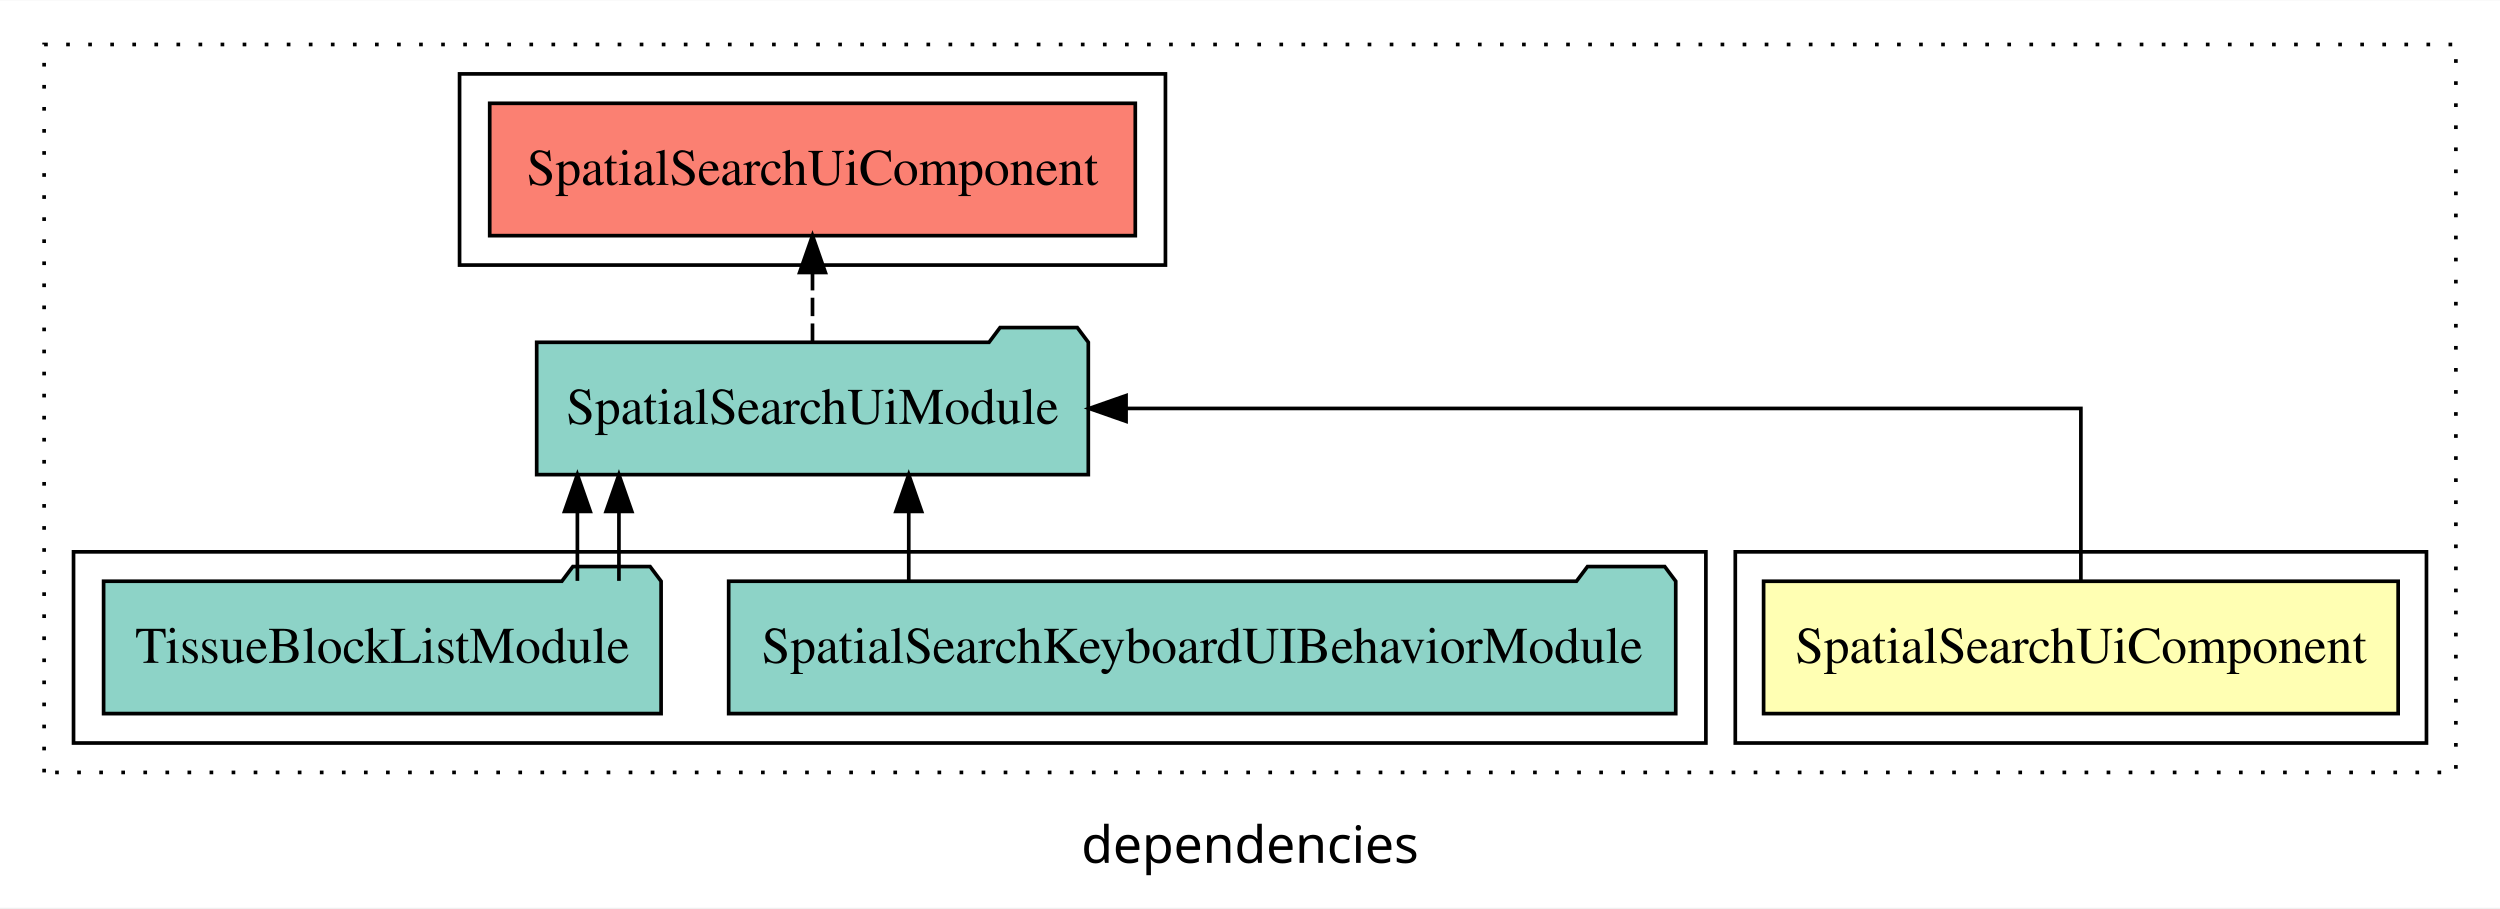
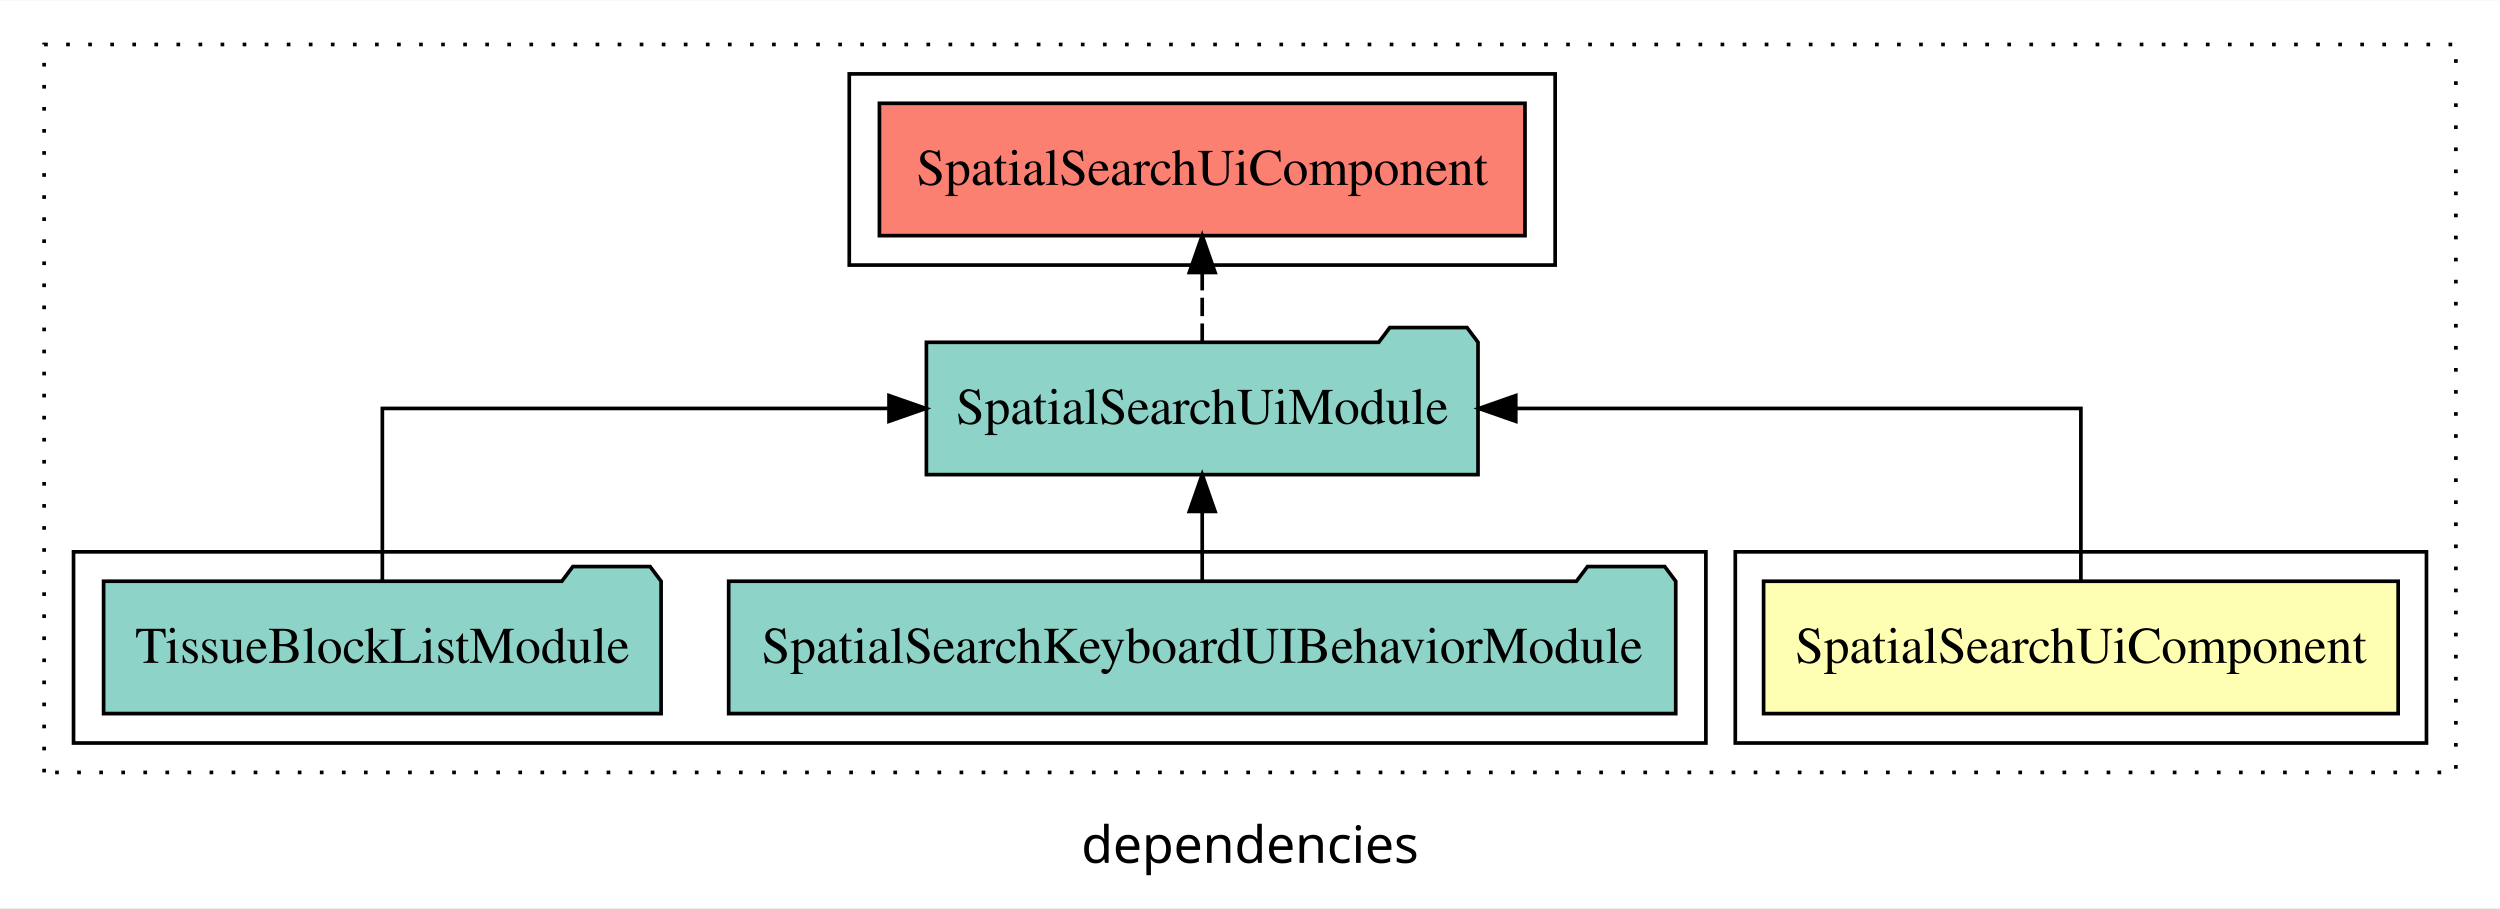
<svg xmlns="http://www.w3.org/2000/svg" width="680pt" height="247pt" viewBox="0.00 0.00 680.00 246.80">
  <g id="graph0" class="graph" transform="scale(1 1) rotate(0) translate(4 242.8)">
    <polygon fill="white" stroke="transparent" points="-4,4 -4,-242.8 676,-242.8 676,4 -4,4" />
    <text text-anchor="middle" x="336" y="-8.2" font-family="sans-serif" font-size="14.00">dependencies</text>
    <g id="clust1" class="cluster">
      <polygon fill="none" stroke="black" stroke-dasharray="1,5" points="8,-32.8 8,-230.8 664,-230.8 664,-32.8 8,-32.8" />
    </g>
    <g id="clust2" class="cluster">
      <polygon fill="none" stroke="black" points="468,-40.8 468,-92.8 656,-92.8 656,-40.8 468,-40.8" />
    </g>
    <g id="clust5" class="cluster">
-       <polygon fill="none" stroke="black" points="121,-170.8 121,-222.8 313,-222.8 313,-170.8 121,-170.8" />
+       <polygon fill="none" stroke="black" points="227,-170.8 227,-222.8 419,-222.8 419,-170.8 227,-170.8" />
    </g>
    <g id="clust4" class="cluster">
      <polygon fill="none" stroke="black" points="16,-40.8 16,-92.8 460,-92.8 460,-40.8 16,-40.8" />
    </g>
    <g id="node1" class="node">
      <polygon fill="#ffffb3" stroke="black" points="648.3,-84.8 475.7,-84.8 475.7,-48.8 648.3,-48.8 648.3,-84.8" />
      <text text-anchor="middle" x="562" y="-62.6" font-family="Times,serif" font-size="14.00">SpatialSearchUiComponent</text>
    </g>
    <g id="node2" class="node">
-       <polygon fill="#8dd3c7" stroke="black" points="292.02,-149.8 289.02,-153.8 268.02,-153.8 265.02,-149.8 141.98,-149.8 141.98,-113.8 292.02,-113.8 292.02,-149.8" />
-       <text text-anchor="middle" x="217" y="-127.6" font-family="Times,serif" font-size="14.00">SpatialSearchUiModule</text>
+       <polygon fill="#8dd3c7" stroke="black" points="398.02,-149.8 395.02,-153.8 374.02,-153.8 371.02,-149.8 247.98,-149.8 247.98,-113.8 398.02,-113.8 398.02,-149.8" />
+       <text text-anchor="middle" x="323" y="-127.6" font-family="Times,serif" font-size="14.00">SpatialSearchUiModule</text>
    </g>
    <g id="edge1" class="edge">
-       <path fill="none" stroke="black" d="M562,-84.91C562,-104.14 562,-131.8 562,-131.8 562,-131.8 302.29,-131.8 302.29,-131.8" />
-       <polygon fill="black" stroke="black" points="302.29,-128.3 292.29,-131.8 302.29,-135.3 302.29,-128.3" />
+       <path fill="none" stroke="black" d="M562,-84.91C562,-104.14 562,-131.8 562,-131.8 562,-131.8 408.29,-131.8 408.29,-131.8" />
+       <polygon fill="black" stroke="black" points="408.29,-128.3 398.29,-131.8 408.29,-135.3 408.29,-128.3" />
    </g>
    <g id="node5" class="node">
-       <polygon fill="#fb8072" stroke="black" points="304.8,-214.8 129.2,-214.8 129.2,-178.8 304.8,-178.8 304.8,-214.8" />
-       <text text-anchor="middle" x="217" y="-192.6" font-family="Times,serif" font-size="14.00">SpatialSearchUiComponent </text>
+       <polygon fill="#fb8072" stroke="black" points="410.8,-214.8 235.2,-214.8 235.2,-178.8 410.8,-178.8 410.8,-214.8" />
+       <text text-anchor="middle" x="323" y="-192.6" font-family="Times,serif" font-size="14.00">SpatialSearchUiComponent </text>
    </g>
-     <g id="edge5" class="edge">
-       <path fill="none" stroke="black" stroke-dasharray="5,2" d="M217,-149.91C217,-149.91 217,-168.79 217,-168.79" />
-       <polygon fill="black" stroke="black" points="213.5,-168.79 217,-178.79 220.5,-168.79 213.5,-168.79" />
+     <g id="edge4" class="edge">
+       <path fill="none" stroke="black" stroke-dasharray="5,2" d="M323,-149.91C323,-149.91 323,-168.79 323,-168.79" />
+       <polygon fill="black" stroke="black" points="319.5,-168.79 323,-178.79 326.5,-168.79 319.5,-168.79" />
    </g>
    <g id="node3" class="node">
      <polygon fill="#8dd3c7" stroke="black" points="451.8,-84.8 448.8,-88.8 427.8,-88.8 424.8,-84.8 194.2,-84.8 194.2,-48.8 451.8,-48.8 451.8,-84.8" />
      <text text-anchor="middle" x="323" y="-62.6" font-family="Times,serif" font-size="14.00">SpatialSearchKeyboardUIBehaviorModule</text>
    </g>
    <g id="edge2" class="edge">
-       <path fill="none" stroke="black" d="M243.18,-84.91C243.18,-84.91 243.18,-103.79 243.18,-103.79" />
-       <polygon fill="black" stroke="black" points="239.68,-103.79 243.18,-113.79 246.68,-103.79 239.68,-103.79" />
+       <path fill="none" stroke="black" d="M323,-84.91C323,-84.91 323,-103.79 323,-103.79" />
+       <polygon fill="black" stroke="black" points="319.5,-103.79 323,-113.79 326.5,-103.79 319.5,-103.79" />
    </g>
    <g id="node4" class="node">
      <polygon fill="#8dd3c7" stroke="black" points="175.82,-84.8 172.82,-88.8 151.82,-88.8 148.82,-84.8 24.18,-84.8 24.18,-48.8 175.82,-48.8 175.82,-84.8" />
      <text text-anchor="middle" x="100" y="-62.6" font-family="Times,serif" font-size="14.00">TissueBlockListModule</text>
    </g>
    <g id="edge3" class="edge">
-       <path fill="none" stroke="black" d="M164.35,-84.91C164.35,-84.91 164.35,-103.79 164.35,-103.79" />
-       <polygon fill="black" stroke="black" points="160.85,-103.79 164.35,-113.79 167.85,-103.79 160.85,-103.79" />
-     </g>
-     <g id="edge4" class="edge">
-       <path fill="none" stroke="black" d="M153.05,-84.91C153.05,-84.91 153.05,-103.79 153.05,-103.79" />
-       <polygon fill="black" stroke="black" points="149.55,-103.79 153.05,-113.79 156.55,-103.79 149.55,-103.79" />
+       <path fill="none" stroke="black" d="M100,-84.91C100,-104.14 100,-131.8 100,-131.8 100,-131.8 237.81,-131.8 237.81,-131.8" />
+       <polygon fill="black" stroke="black" points="237.81,-135.3 247.81,-131.8 237.81,-128.3 237.81,-135.3" />
    </g>
  </g>
</svg>
